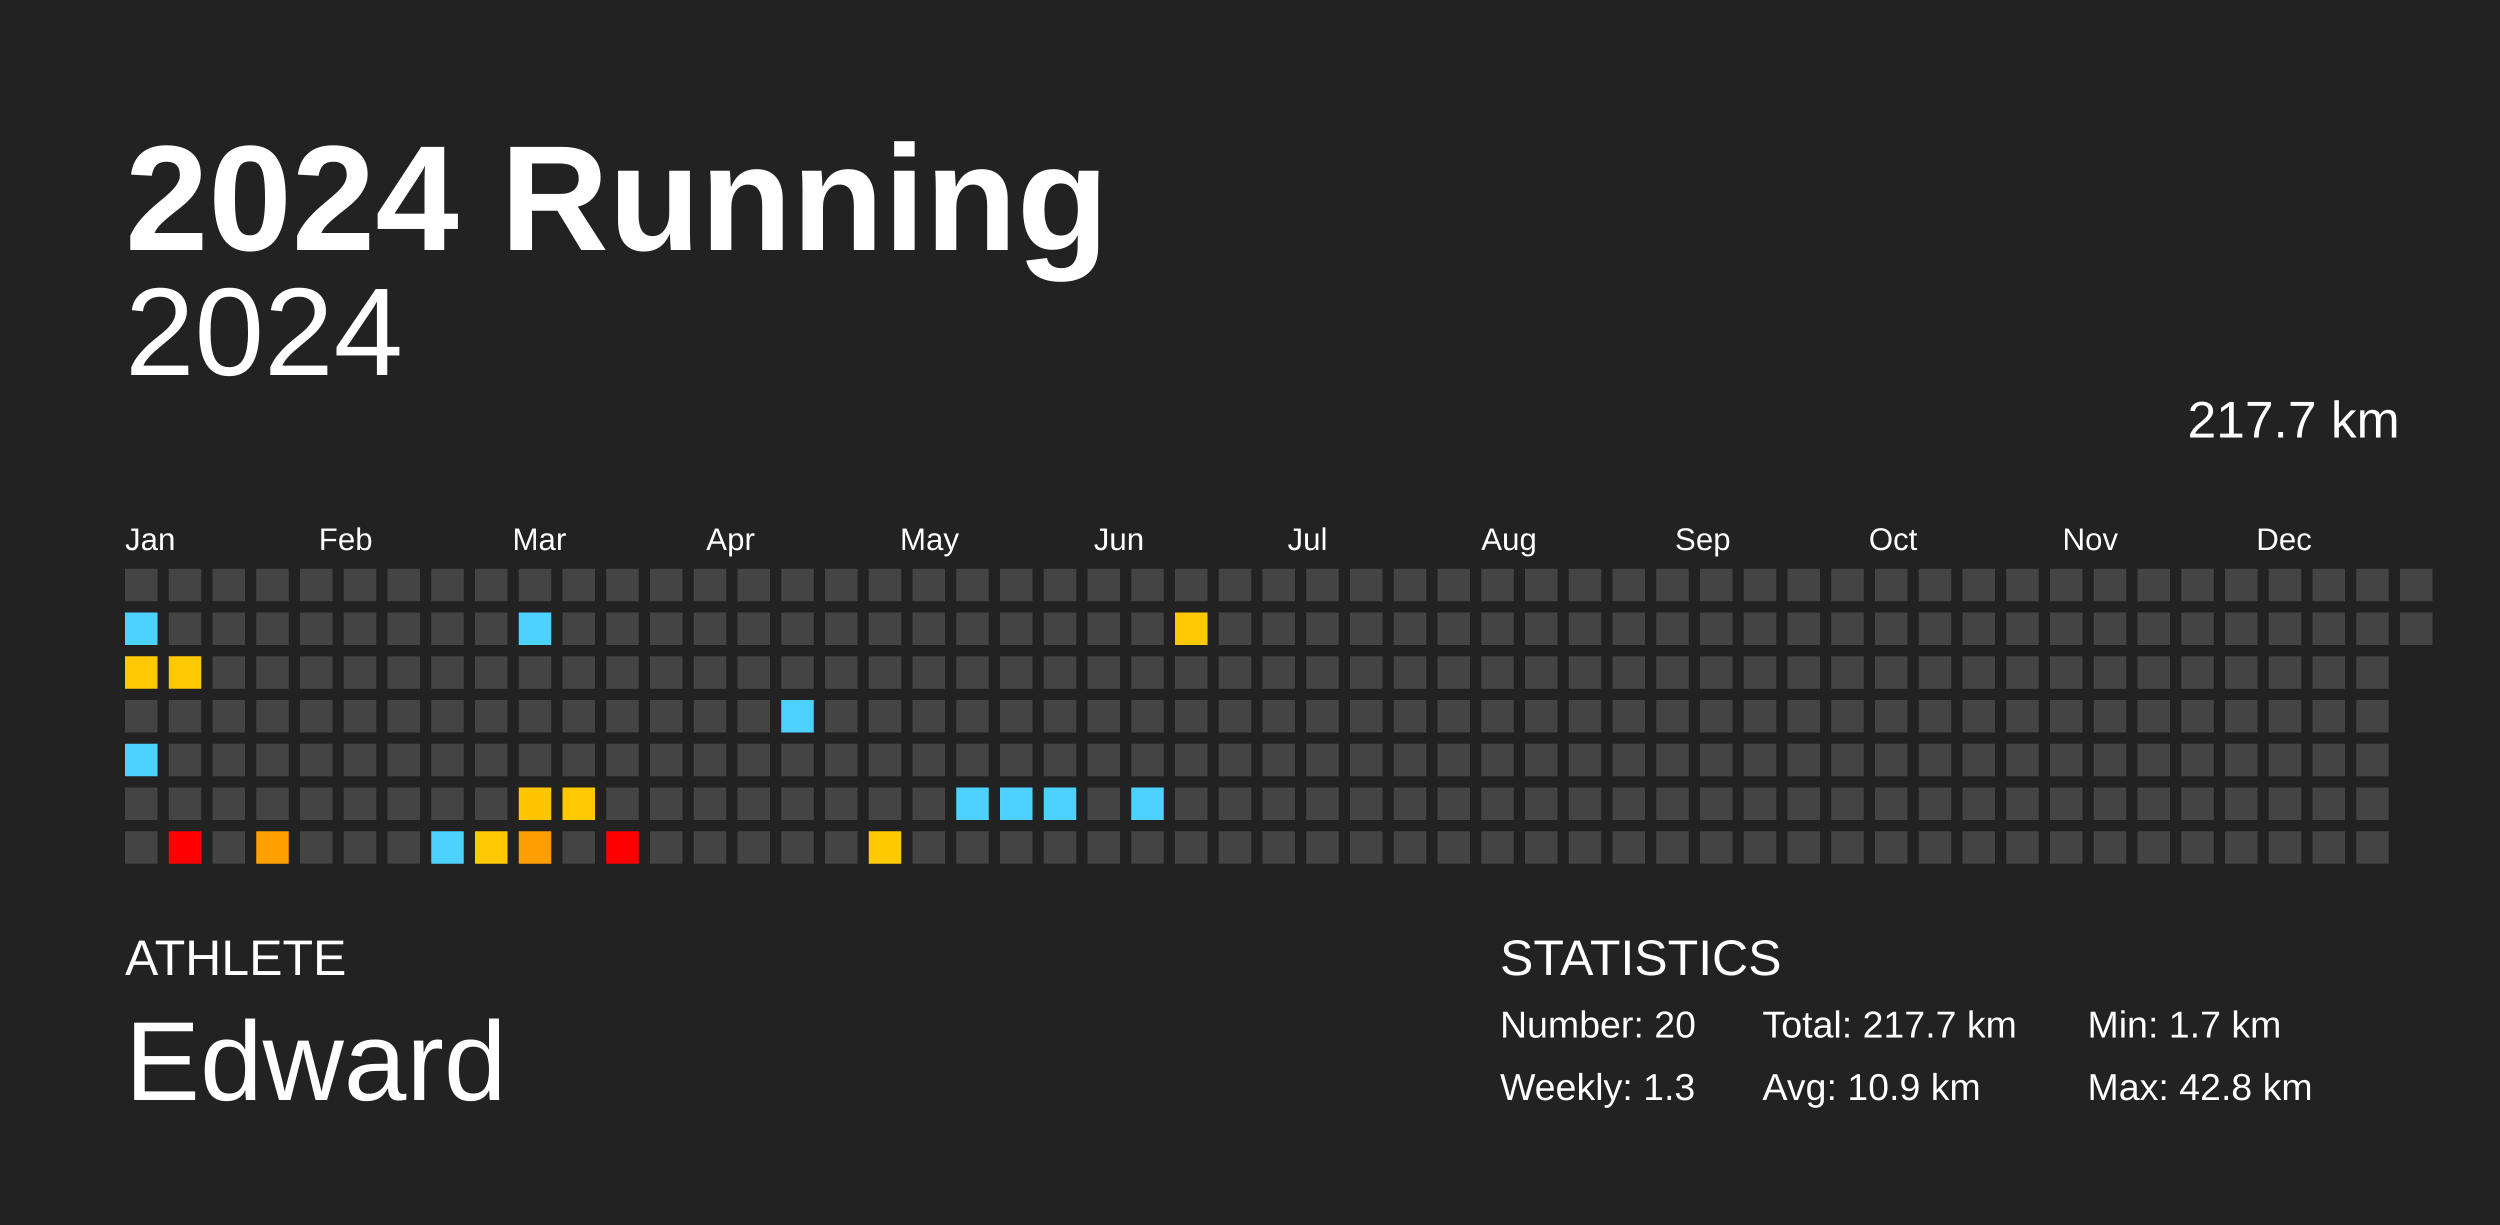
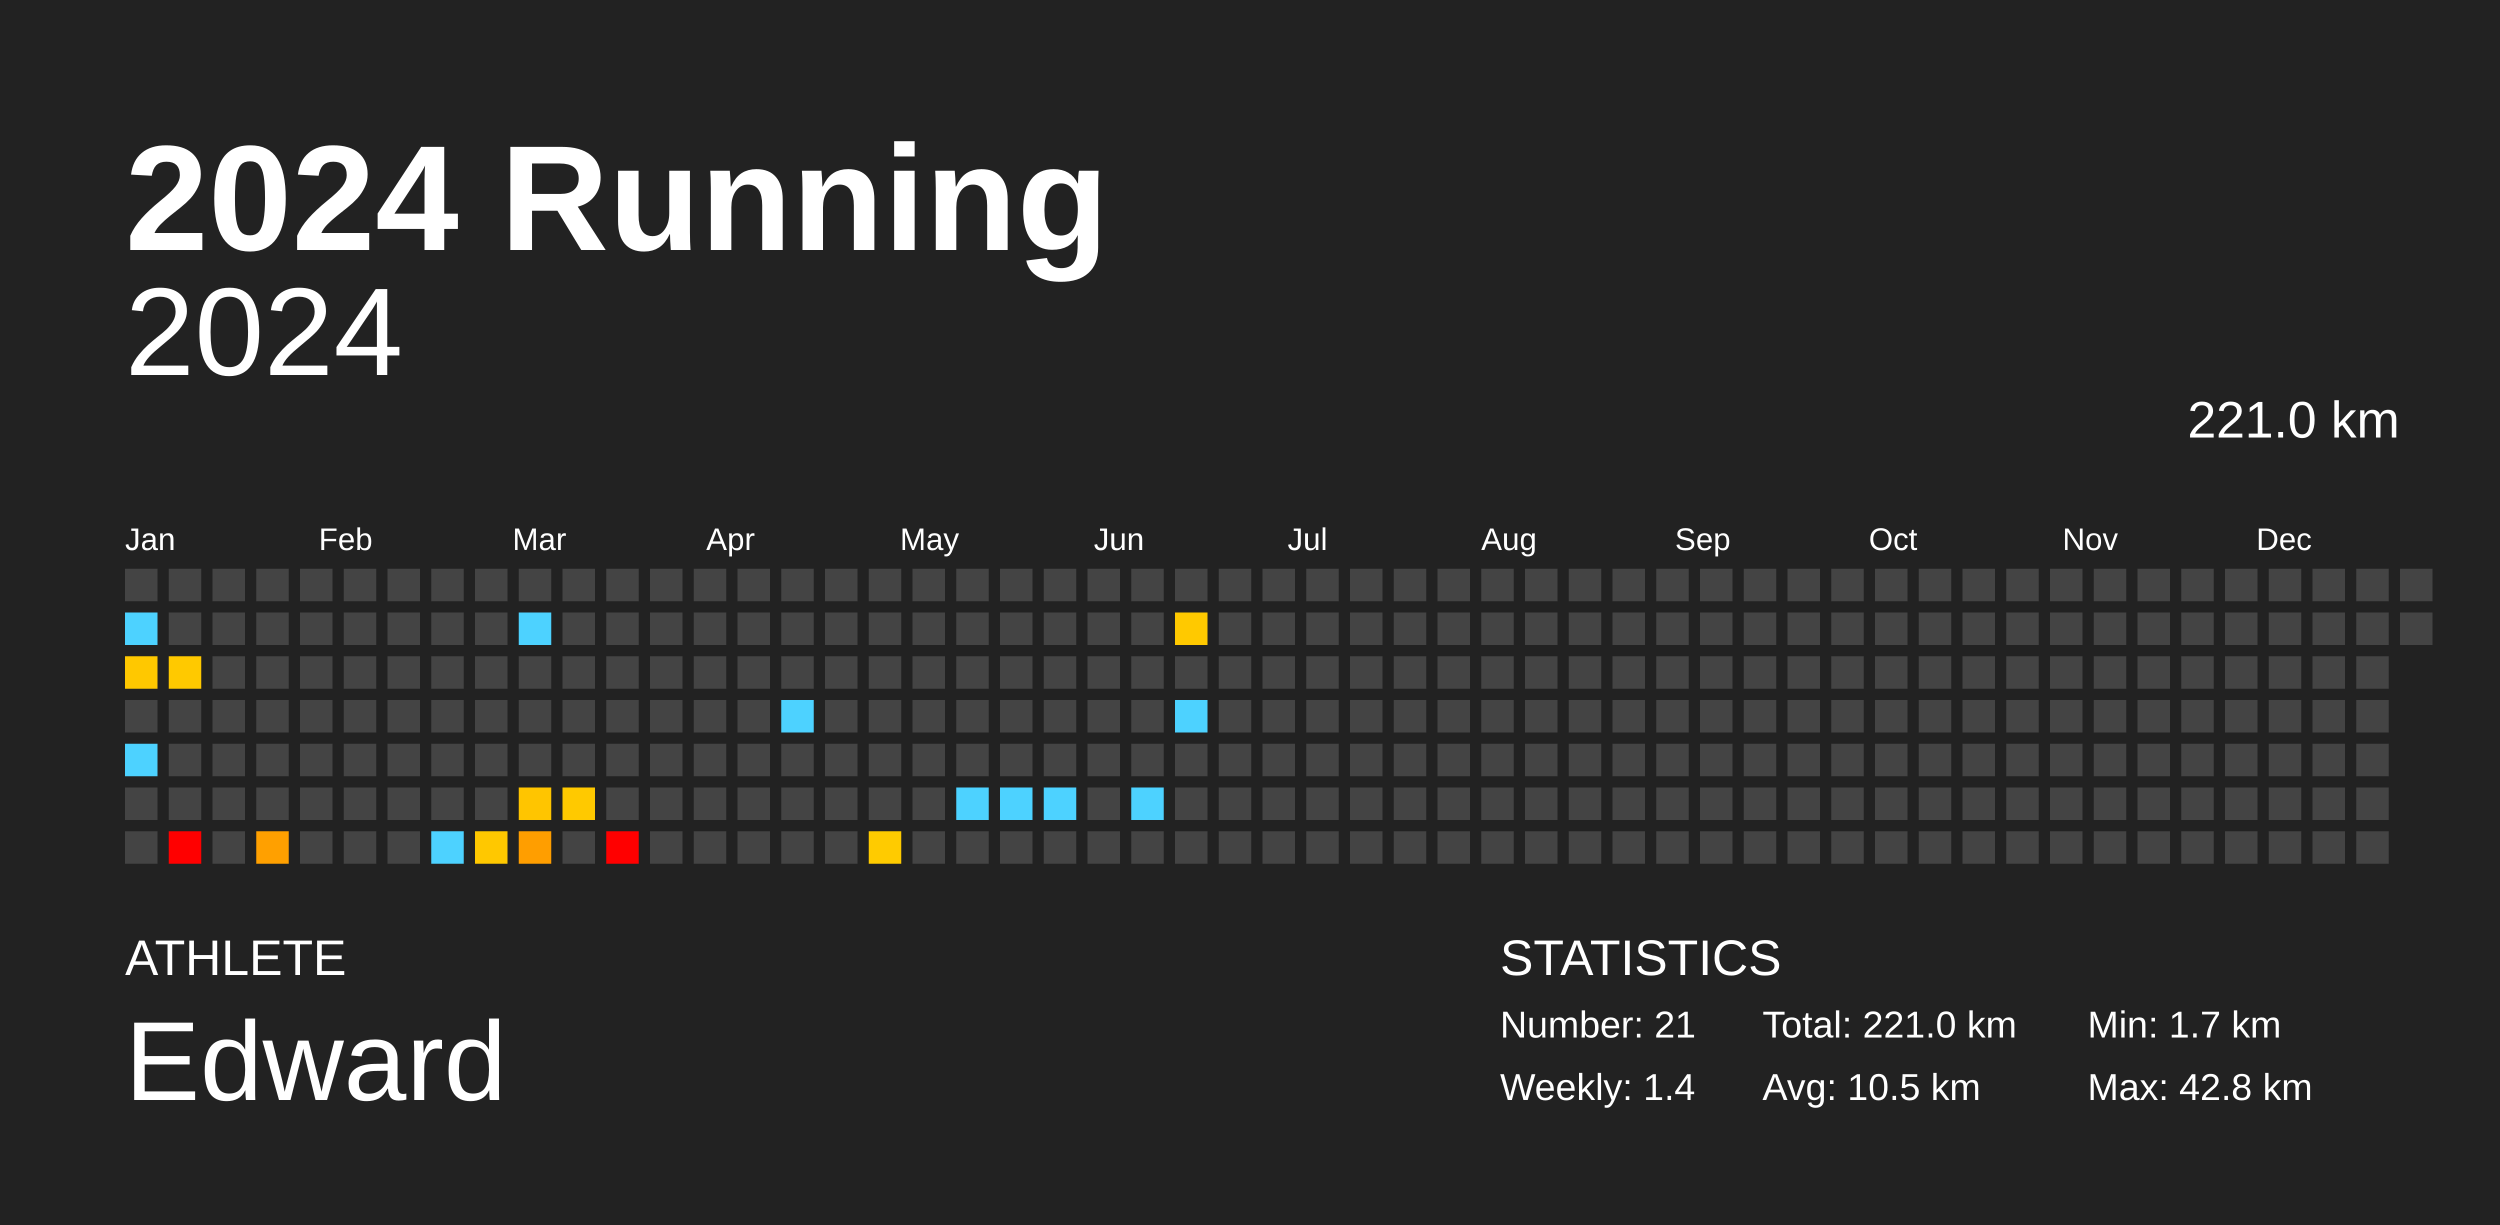
<svg xmlns="http://www.w3.org/2000/svg" baseProfile="full" height="98mm" version="1.1" viewBox="0,0,200,98" width="200mm">
  <defs />
  <rect fill="#222222" height="98" width="200" x="0" y="0" />
  <text fill="#FFFFFF" style="font-size:12px; font-family:Arial; font-weight:bold;" x="10" y="20">2024 Running</text>
  <text fill="#FFFFFF" style="font-size:4px; font-family:Arial" x="10" y="78">ATHLETE</text>
  <text fill="#FFFFFF" style="font-size:9px; font-family:Arial" x="10" y="88">Edward</text>
  <text fill="#FFFFFF" style="font-size:4px; font-family:Arial" x="120" y="78">STATISTICS</text>
-   <text fill="#FFFFFF" style="font-size:3px; font-family:Arial" x="120" y="83">Number: 20</text>
-   <text fill="#FFFFFF" style="font-size:3px; font-family:Arial" x="120" y="88">Weekly: 1.3</text>
-   <text fill="#FFFFFF" style="font-size:3px; font-family:Arial" x="141" y="83">Total: 217.7 km</text>
-   <text fill="#FFFFFF" style="font-size:3px; font-family:Arial" x="141" y="88">Avg: 10.9 km</text>
+   <text fill="#FFFFFF" style="font-size:3px; font-family:Arial" x="120" y="83">Number: 21</text>
+   <text fill="#FFFFFF" style="font-size:3px; font-family:Arial" x="120" y="88">Weekly: 1.4</text>
+   <text fill="#FFFFFF" style="font-size:3px; font-family:Arial" x="141" y="83">Total: 221.0 km</text>
+   <text fill="#FFFFFF" style="font-size:3px; font-family:Arial" x="141" y="88">Avg: 10.5 km</text>
  <text fill="#FFFFFF" style="font-size:3px; font-family:Arial" x="167" y="83">Min: 1.7 km</text>
  <text fill="#FFFFFF" style="font-size:3px; font-family:Arial" x="167" y="88">Max: 42.8 km</text>
  <text alignment-baseline="hanging" fill="#FFFFFF" style="font-size:10.0px; font-family:Arial;" x="10" y="30">2024</text>
-   <text alignment-baseline="hanging" fill="#FFFFFF" style="font-size:4.125px; font-family:Arial;" x="175" y="35">217.7 km</text>
+   <text alignment-baseline="hanging" fill="#FFFFFF" style="font-size:4.125px; font-family:Arial;" x="175" y="35">221.0 km</text>
  <text fill="#FFFFFF" style="font-size:2.5px; font-family:Arial" x="10.0" y="44">Jan</text>
  <text fill="#FFFFFF" style="font-size:2.5px; font-family:Arial" x="25.5" y="44">Feb</text>
  <text fill="#FFFFFF" style="font-size:2.5px; font-family:Arial" x="41.0" y="44">Mar</text>
  <text fill="#FFFFFF" style="font-size:2.5px; font-family:Arial" x="56.5" y="44">Apr</text>
  <text fill="#FFFFFF" style="font-size:2.5px; font-family:Arial" x="72.0" y="44">May</text>
  <text fill="#FFFFFF" style="font-size:2.5px; font-family:Arial" x="87.5" y="44">Jun</text>
  <text fill="#FFFFFF" style="font-size:2.5px; font-family:Arial" x="103.0" y="44">Jul</text>
  <text fill="#FFFFFF" style="font-size:2.5px; font-family:Arial" x="118.5" y="44">Aug</text>
  <text fill="#FFFFFF" style="font-size:2.5px; font-family:Arial" x="134.0" y="44">Sep</text>
  <text fill="#FFFFFF" style="font-size:2.5px; font-family:Arial" x="149.5" y="44">Oct</text>
  <text fill="#FFFFFF" style="font-size:2.5px; font-family:Arial" x="165.0" y="44">Nov</text>
  <text fill="#FFFFFF" style="font-size:2.5px; font-family:Arial" x="180.5" y="44">Dec</text>
  <rect fill="#444444" height="2.6" width="2.6" x="10.0" y="45.5" />
  <rect fill="#4dd2ff" height="2.6" width="2.6" x="10.0" y="49.0" />
  <rect fill="#ffc800" height="2.6" width="2.6" x="10.0" y="52.5" />
  <rect fill="#444444" height="2.6" width="2.6" x="10.0" y="56.0" />
  <rect fill="#4dd2ff" height="2.6" width="2.6" x="10.0" y="59.5" />
  <rect fill="#444444" height="2.6" width="2.6" x="10.0" y="63.0" />
  <rect fill="#444444" height="2.6" width="2.6" x="10.0" y="66.5" />
  <rect fill="#444444" height="2.6" width="2.6" x="13.5" y="45.5" />
  <rect fill="#444444" height="2.6" width="2.6" x="13.5" y="49.0" />
  <rect fill="#ffc900" height="2.6" width="2.6" x="13.5" y="52.5" />
  <rect fill="#444444" height="2.6" width="2.6" x="13.5" y="56.0" />
  <rect fill="#444444" height="2.6" width="2.6" x="13.5" y="59.5" />
  <rect fill="#444444" height="2.6" width="2.6" x="13.5" y="63.0" />
  <rect fill="red" height="2.6" width="2.6" x="13.5" y="66.5" />
  <rect fill="#444444" height="2.6" width="2.6" x="17.0" y="45.5" />
  <rect fill="#444444" height="2.6" width="2.6" x="17.0" y="49.0" />
  <rect fill="#444444" height="2.6" width="2.6" x="17.0" y="52.5" />
  <rect fill="#444444" height="2.6" width="2.6" x="17.0" y="56.0" />
  <rect fill="#444444" height="2.6" width="2.6" x="17.0" y="59.5" />
  <rect fill="#444444" height="2.6" width="2.6" x="17.0" y="63.0" />
  <rect fill="#444444" height="2.6" width="2.6" x="17.0" y="66.5" />
  <rect fill="#444444" height="2.6" width="2.6" x="20.5" y="45.5" />
  <rect fill="#444444" height="2.6" width="2.6" x="20.5" y="49.0" />
  <rect fill="#444444" height="2.6" width="2.6" x="20.5" y="52.5" />
  <rect fill="#444444" height="2.6" width="2.6" x="20.5" y="56.0" />
  <rect fill="#444444" height="2.6" width="2.6" x="20.5" y="59.5" />
  <rect fill="#444444" height="2.6" width="2.6" x="20.5" y="63.0" />
  <rect fill="#ffa000" height="2.6" width="2.6" x="20.5" y="66.5" />
  <rect fill="#444444" height="2.6" width="2.6" x="24.0" y="45.5" />
  <rect fill="#444444" height="2.6" width="2.6" x="24.0" y="49.0" />
  <rect fill="#444444" height="2.6" width="2.6" x="24.0" y="52.5" />
  <rect fill="#444444" height="2.6" width="2.6" x="24.0" y="56.0" />
  <rect fill="#444444" height="2.6" width="2.6" x="24.0" y="59.5" />
  <rect fill="#444444" height="2.6" width="2.6" x="24.0" y="63.0" />
  <rect fill="#444444" height="2.6" width="2.6" x="24.0" y="66.5" />
  <rect fill="#444444" height="2.6" width="2.6" x="27.5" y="45.5" />
  <rect fill="#444444" height="2.6" width="2.6" x="27.5" y="49.0" />
  <rect fill="#444444" height="2.6" width="2.6" x="27.5" y="52.5" />
  <rect fill="#444444" height="2.6" width="2.6" x="27.5" y="56.0" />
  <rect fill="#444444" height="2.6" width="2.6" x="27.5" y="59.5" />
  <rect fill="#444444" height="2.6" width="2.6" x="27.5" y="63.0" />
  <rect fill="#444444" height="2.6" width="2.6" x="27.5" y="66.5" />
  <rect fill="#444444" height="2.6" width="2.6" x="31.0" y="45.5" />
  <rect fill="#444444" height="2.6" width="2.6" x="31.0" y="49.0" />
  <rect fill="#444444" height="2.6" width="2.6" x="31.0" y="52.5" />
  <rect fill="#444444" height="2.6" width="2.6" x="31.0" y="56.0" />
  <rect fill="#444444" height="2.6" width="2.6" x="31.0" y="59.5" />
  <rect fill="#444444" height="2.6" width="2.6" x="31.0" y="63.0" />
  <rect fill="#444444" height="2.6" width="2.6" x="31.0" y="66.5" />
  <rect fill="#444444" height="2.6" width="2.6" x="34.5" y="45.5" />
  <rect fill="#444444" height="2.6" width="2.6" x="34.5" y="49.0" />
  <rect fill="#444444" height="2.6" width="2.6" x="34.5" y="52.5" />
  <rect fill="#444444" height="2.6" width="2.6" x="34.5" y="56.0" />
  <rect fill="#444444" height="2.6" width="2.6" x="34.5" y="59.5" />
  <rect fill="#444444" height="2.6" width="2.6" x="34.5" y="63.0" />
  <rect fill="#4dd2ff" height="2.6" width="2.6" x="34.5" y="66.5" />
  <rect fill="#444444" height="2.6" width="2.6" x="38.0" y="45.5" />
  <rect fill="#444444" height="2.6" width="2.6" x="38.0" y="49.0" />
  <rect fill="#444444" height="2.6" width="2.6" x="38.0" y="52.5" />
  <rect fill="#444444" height="2.6" width="2.6" x="38.0" y="56.0" />
  <rect fill="#444444" height="2.6" width="2.6" x="38.0" y="59.5" />
  <rect fill="#444444" height="2.6" width="2.6" x="38.0" y="63.0" />
  <rect fill="#ffc800" height="2.6" width="2.6" x="38.0" y="66.5" />
  <rect fill="#444444" height="2.6" width="2.6" x="41.5" y="45.5" />
  <rect fill="#4dd2ff" height="2.6" width="2.6" x="41.5" y="49.0" />
  <rect fill="#444444" height="2.6" width="2.6" x="41.5" y="52.5" />
  <rect fill="#444444" height="2.6" width="2.6" x="41.5" y="56.0" />
  <rect fill="#444444" height="2.6" width="2.6" x="41.5" y="59.5" />
  <rect fill="#ffc500" height="2.6" width="2.6" x="41.5" y="63.0" />
  <rect fill="#ff9e00" height="2.6" width="2.6" x="41.5" y="66.5" />
  <rect fill="#444444" height="2.6" width="2.6" x="45.0" y="45.5" />
  <rect fill="#444444" height="2.6" width="2.6" x="45.0" y="49.0" />
  <rect fill="#444444" height="2.6" width="2.6" x="45.0" y="52.5" />
  <rect fill="#444444" height="2.6" width="2.6" x="45.0" y="56.0" />
  <rect fill="#444444" height="2.6" width="2.6" x="45.0" y="59.5" />
  <rect fill="#ffc900" height="2.6" width="2.6" x="45.0" y="63.0" />
  <rect fill="#444444" height="2.6" width="2.6" x="45.0" y="66.5" />
  <rect fill="#444444" height="2.6" width="2.6" x="48.5" y="45.5" />
  <rect fill="#444444" height="2.6" width="2.6" x="48.5" y="49.0" />
  <rect fill="#444444" height="2.6" width="2.6" x="48.5" y="52.5" />
  <rect fill="#444444" height="2.6" width="2.6" x="48.5" y="56.0" />
  <rect fill="#444444" height="2.6" width="2.6" x="48.5" y="59.5" />
  <rect fill="#444444" height="2.6" width="2.6" x="48.5" y="63.0" />
  <rect fill="red" height="2.6" width="2.6" x="48.5" y="66.5" />
  <rect fill="#444444" height="2.6" width="2.6" x="52.0" y="45.5" />
  <rect fill="#444444" height="2.6" width="2.6" x="52.0" y="49.0" />
  <rect fill="#444444" height="2.6" width="2.6" x="52.0" y="52.5" />
  <rect fill="#444444" height="2.6" width="2.6" x="52.0" y="56.0" />
  <rect fill="#444444" height="2.6" width="2.6" x="52.0" y="59.5" />
  <rect fill="#444444" height="2.6" width="2.6" x="52.0" y="63.0" />
  <rect fill="#444444" height="2.6" width="2.6" x="52.0" y="66.5" />
  <rect fill="#444444" height="2.6" width="2.6" x="55.5" y="45.5" />
  <rect fill="#444444" height="2.6" width="2.6" x="55.5" y="49.0" />
  <rect fill="#444444" height="2.6" width="2.6" x="55.5" y="52.5" />
  <rect fill="#444444" height="2.6" width="2.6" x="55.5" y="56.0" />
  <rect fill="#444444" height="2.6" width="2.6" x="55.5" y="59.5" />
  <rect fill="#444444" height="2.6" width="2.6" x="55.5" y="63.0" />
  <rect fill="#444444" height="2.6" width="2.6" x="55.5" y="66.5" />
  <rect fill="#444444" height="2.6" width="2.6" x="59.0" y="45.5" />
  <rect fill="#444444" height="2.6" width="2.6" x="59.0" y="49.0" />
  <rect fill="#444444" height="2.6" width="2.6" x="59.0" y="52.5" />
  <rect fill="#444444" height="2.6" width="2.6" x="59.0" y="56.0" />
  <rect fill="#444444" height="2.6" width="2.6" x="59.0" y="59.5" />
  <rect fill="#444444" height="2.6" width="2.6" x="59.0" y="63.0" />
  <rect fill="#444444" height="2.6" width="2.6" x="59.0" y="66.5" />
  <rect fill="#444444" height="2.6" width="2.6" x="62.5" y="45.5" />
  <rect fill="#444444" height="2.6" width="2.6" x="62.5" y="49.0" />
  <rect fill="#444444" height="2.6" width="2.6" x="62.5" y="52.5" />
  <rect fill="#4dd2ff" height="2.6" width="2.6" x="62.5" y="56.0" />
  <rect fill="#444444" height="2.6" width="2.6" x="62.5" y="59.5" />
  <rect fill="#444444" height="2.6" width="2.6" x="62.5" y="63.0" />
  <rect fill="#444444" height="2.6" width="2.6" x="62.5" y="66.5" />
  <rect fill="#444444" height="2.6" width="2.6" x="66.0" y="45.5" />
  <rect fill="#444444" height="2.6" width="2.6" x="66.0" y="49.0" />
  <rect fill="#444444" height="2.6" width="2.6" x="66.0" y="52.5" />
  <rect fill="#444444" height="2.6" width="2.6" x="66.0" y="56.0" />
  <rect fill="#444444" height="2.6" width="2.6" x="66.0" y="59.5" />
  <rect fill="#444444" height="2.6" width="2.6" x="66.0" y="63.0" />
  <rect fill="#444444" height="2.6" width="2.6" x="66.0" y="66.5" />
  <rect fill="#444444" height="2.6" width="2.6" x="69.5" y="45.5" />
  <rect fill="#444444" height="2.6" width="2.6" x="69.5" y="49.0" />
  <rect fill="#444444" height="2.6" width="2.6" x="69.5" y="52.5" />
  <rect fill="#444444" height="2.6" width="2.6" x="69.5" y="56.0" />
  <rect fill="#444444" height="2.6" width="2.6" x="69.5" y="59.5" />
  <rect fill="#444444" height="2.6" width="2.6" x="69.5" y="63.0" />
  <rect fill="#ffcb00" height="2.6" width="2.6" x="69.5" y="66.5" />
  <rect fill="#444444" height="2.6" width="2.6" x="73.0" y="45.5" />
  <rect fill="#444444" height="2.6" width="2.6" x="73.0" y="49.0" />
  <rect fill="#444444" height="2.6" width="2.6" x="73.0" y="52.5" />
  <rect fill="#444444" height="2.6" width="2.6" x="73.0" y="56.0" />
  <rect fill="#444444" height="2.6" width="2.6" x="73.0" y="59.5" />
  <rect fill="#444444" height="2.6" width="2.6" x="73.0" y="63.0" />
  <rect fill="#444444" height="2.6" width="2.6" x="73.0" y="66.5" />
  <rect fill="#444444" height="2.6" width="2.6" x="76.5" y="45.5" />
  <rect fill="#444444" height="2.6" width="2.6" x="76.5" y="49.0" />
  <rect fill="#444444" height="2.6" width="2.6" x="76.5" y="52.5" />
  <rect fill="#444444" height="2.6" width="2.6" x="76.5" y="56.0" />
  <rect fill="#444444" height="2.6" width="2.6" x="76.5" y="59.5" />
  <rect fill="#4dd2ff" height="2.6" width="2.6" x="76.5" y="63.0" />
  <rect fill="#444444" height="2.6" width="2.6" x="76.5" y="66.5" />
  <rect fill="#444444" height="2.6" width="2.6" x="80.0" y="45.5" />
  <rect fill="#444444" height="2.6" width="2.6" x="80.0" y="49.0" />
  <rect fill="#444444" height="2.6" width="2.6" x="80.0" y="52.5" />
  <rect fill="#444444" height="2.6" width="2.6" x="80.0" y="56.0" />
  <rect fill="#444444" height="2.6" width="2.6" x="80.0" y="59.5" />
  <rect fill="#4dd2ff" height="2.6" width="2.6" x="80.0" y="63.0" />
  <rect fill="#444444" height="2.6" width="2.6" x="80.0" y="66.5" />
  <rect fill="#444444" height="2.6" width="2.6" x="83.5" y="45.5" />
  <rect fill="#444444" height="2.6" width="2.6" x="83.5" y="49.0" />
  <rect fill="#444444" height="2.6" width="2.6" x="83.5" y="52.5" />
  <rect fill="#444444" height="2.6" width="2.6" x="83.5" y="56.0" />
  <rect fill="#444444" height="2.6" width="2.6" x="83.5" y="59.5" />
  <rect fill="#4dd2ff" height="2.6" width="2.6" x="83.5" y="63.0" />
  <rect fill="#444444" height="2.6" width="2.6" x="83.5" y="66.5" />
  <rect fill="#444444" height="2.6" width="2.6" x="87.0" y="45.5" />
  <rect fill="#444444" height="2.6" width="2.6" x="87.0" y="49.0" />
  <rect fill="#444444" height="2.6" width="2.6" x="87.0" y="52.5" />
  <rect fill="#444444" height="2.6" width="2.6" x="87.0" y="56.0" />
  <rect fill="#444444" height="2.6" width="2.6" x="87.0" y="59.5" />
  <rect fill="#444444" height="2.6" width="2.6" x="87.0" y="63.0" />
  <rect fill="#444444" height="2.6" width="2.6" x="87.0" y="66.5" />
  <rect fill="#444444" height="2.6" width="2.6" x="90.5" y="45.5" />
  <rect fill="#444444" height="2.6" width="2.6" x="90.5" y="49.0" />
  <rect fill="#444444" height="2.6" width="2.6" x="90.5" y="52.5" />
  <rect fill="#444444" height="2.6" width="2.6" x="90.5" y="56.0" />
  <rect fill="#444444" height="2.6" width="2.6" x="90.5" y="59.5" />
  <rect fill="#4dd2ff" height="2.6" width="2.6" x="90.5" y="63.0" />
  <rect fill="#444444" height="2.6" width="2.6" x="90.5" y="66.5" />
  <rect fill="#444444" height="2.6" width="2.6" x="94.0" y="45.5" />
  <rect fill="#ffc900" height="2.6" width="2.6" x="94.0" y="49.0" />
  <rect fill="#444444" height="2.6" width="2.6" x="94.0" y="52.5" />
-   <rect fill="#444444" height="2.6" width="2.6" x="94.0" y="56.0" />
+   <rect fill="#4dd2ff" height="2.6" width="2.6" x="94.0" y="56.0" />
  <rect fill="#444444" height="2.6" width="2.6" x="94.0" y="59.5" />
  <rect fill="#444444" height="2.6" width="2.6" x="94.0" y="63.0" />
  <rect fill="#444444" height="2.6" width="2.6" x="94.0" y="66.5" />
  <rect fill="#444444" height="2.6" width="2.6" x="97.5" y="45.5" />
  <rect fill="#444444" height="2.6" width="2.6" x="97.5" y="49.0" />
  <rect fill="#444444" height="2.6" width="2.6" x="97.5" y="52.5" />
  <rect fill="#444444" height="2.6" width="2.6" x="97.5" y="56.0" />
  <rect fill="#444444" height="2.6" width="2.6" x="97.5" y="59.5" />
  <rect fill="#444444" height="2.6" width="2.6" x="97.5" y="63.0" />
  <rect fill="#444444" height="2.6" width="2.6" x="97.5" y="66.5" />
  <rect fill="#444444" height="2.6" width="2.6" x="101.0" y="45.5" />
  <rect fill="#444444" height="2.6" width="2.6" x="101.0" y="49.0" />
  <rect fill="#444444" height="2.6" width="2.6" x="101.0" y="52.5" />
  <rect fill="#444444" height="2.6" width="2.6" x="101.0" y="56.0" />
  <rect fill="#444444" height="2.6" width="2.6" x="101.0" y="59.5" />
  <rect fill="#444444" height="2.6" width="2.6" x="101.0" y="63.0" />
  <rect fill="#444444" height="2.6" width="2.6" x="101.0" y="66.5" />
  <rect fill="#444444" height="2.6" width="2.6" x="104.5" y="45.5" />
  <rect fill="#444444" height="2.6" width="2.6" x="104.5" y="49.0" />
  <rect fill="#444444" height="2.6" width="2.6" x="104.5" y="52.5" />
  <rect fill="#444444" height="2.6" width="2.6" x="104.5" y="56.0" />
  <rect fill="#444444" height="2.6" width="2.6" x="104.5" y="59.5" />
  <rect fill="#444444" height="2.6" width="2.6" x="104.5" y="63.0" />
  <rect fill="#444444" height="2.6" width="2.6" x="104.5" y="66.5" />
  <rect fill="#444444" height="2.6" width="2.6" x="108.0" y="45.5" />
  <rect fill="#444444" height="2.6" width="2.6" x="108.0" y="49.0" />
  <rect fill="#444444" height="2.6" width="2.6" x="108.0" y="52.5" />
  <rect fill="#444444" height="2.6" width="2.6" x="108.0" y="56.0" />
  <rect fill="#444444" height="2.6" width="2.6" x="108.0" y="59.5" />
  <rect fill="#444444" height="2.6" width="2.6" x="108.0" y="63.0" />
  <rect fill="#444444" height="2.6" width="2.6" x="108.0" y="66.5" />
  <rect fill="#444444" height="2.6" width="2.6" x="111.5" y="45.5" />
  <rect fill="#444444" height="2.6" width="2.6" x="111.5" y="49.0" />
  <rect fill="#444444" height="2.6" width="2.6" x="111.5" y="52.5" />
  <rect fill="#444444" height="2.6" width="2.6" x="111.5" y="56.0" />
  <rect fill="#444444" height="2.6" width="2.6" x="111.5" y="59.5" />
  <rect fill="#444444" height="2.6" width="2.6" x="111.5" y="63.0" />
  <rect fill="#444444" height="2.6" width="2.6" x="111.5" y="66.5" />
  <rect fill="#444444" height="2.6" width="2.6" x="115.0" y="45.5" />
  <rect fill="#444444" height="2.6" width="2.6" x="115.0" y="49.0" />
  <rect fill="#444444" height="2.6" width="2.6" x="115.0" y="52.5" />
  <rect fill="#444444" height="2.6" width="2.6" x="115.0" y="56.0" />
  <rect fill="#444444" height="2.6" width="2.6" x="115.0" y="59.5" />
  <rect fill="#444444" height="2.6" width="2.6" x="115.0" y="63.0" />
  <rect fill="#444444" height="2.6" width="2.6" x="115.0" y="66.5" />
  <rect fill="#444444" height="2.6" width="2.6" x="118.5" y="45.5" />
  <rect fill="#444444" height="2.6" width="2.6" x="118.5" y="49.0" />
  <rect fill="#444444" height="2.6" width="2.6" x="118.5" y="52.5" />
  <rect fill="#444444" height="2.6" width="2.6" x="118.5" y="56.0" />
  <rect fill="#444444" height="2.6" width="2.6" x="118.5" y="59.5" />
  <rect fill="#444444" height="2.6" width="2.6" x="118.5" y="63.0" />
  <rect fill="#444444" height="2.6" width="2.6" x="118.5" y="66.5" />
  <rect fill="#444444" height="2.6" width="2.6" x="122.0" y="45.5" />
  <rect fill="#444444" height="2.6" width="2.6" x="122.0" y="49.0" />
  <rect fill="#444444" height="2.6" width="2.6" x="122.0" y="52.5" />
  <rect fill="#444444" height="2.6" width="2.6" x="122.0" y="56.0" />
  <rect fill="#444444" height="2.6" width="2.6" x="122.0" y="59.5" />
  <rect fill="#444444" height="2.6" width="2.6" x="122.0" y="63.0" />
  <rect fill="#444444" height="2.6" width="2.6" x="122.0" y="66.5" />
  <rect fill="#444444" height="2.6" width="2.6" x="125.5" y="45.5" />
  <rect fill="#444444" height="2.6" width="2.6" x="125.5" y="49.0" />
  <rect fill="#444444" height="2.6" width="2.6" x="125.5" y="52.5" />
  <rect fill="#444444" height="2.6" width="2.6" x="125.5" y="56.0" />
  <rect fill="#444444" height="2.6" width="2.6" x="125.5" y="59.5" />
  <rect fill="#444444" height="2.6" width="2.6" x="125.5" y="63.0" />
  <rect fill="#444444" height="2.6" width="2.6" x="125.5" y="66.5" />
  <rect fill="#444444" height="2.6" width="2.6" x="129.0" y="45.5" />
  <rect fill="#444444" height="2.6" width="2.6" x="129.0" y="49.0" />
  <rect fill="#444444" height="2.6" width="2.6" x="129.0" y="52.5" />
  <rect fill="#444444" height="2.6" width="2.6" x="129.0" y="56.0" />
  <rect fill="#444444" height="2.6" width="2.6" x="129.0" y="59.5" />
  <rect fill="#444444" height="2.6" width="2.6" x="129.0" y="63.0" />
  <rect fill="#444444" height="2.6" width="2.6" x="129.0" y="66.5" />
  <rect fill="#444444" height="2.6" width="2.6" x="132.5" y="45.5" />
  <rect fill="#444444" height="2.6" width="2.6" x="132.5" y="49.0" />
  <rect fill="#444444" height="2.6" width="2.6" x="132.5" y="52.5" />
  <rect fill="#444444" height="2.6" width="2.6" x="132.5" y="56.0" />
  <rect fill="#444444" height="2.6" width="2.6" x="132.5" y="59.5" />
  <rect fill="#444444" height="2.6" width="2.6" x="132.5" y="63.0" />
  <rect fill="#444444" height="2.6" width="2.6" x="132.5" y="66.5" />
  <rect fill="#444444" height="2.6" width="2.6" x="136.0" y="45.5" />
  <rect fill="#444444" height="2.6" width="2.6" x="136.0" y="49.0" />
  <rect fill="#444444" height="2.6" width="2.6" x="136.0" y="52.5" />
  <rect fill="#444444" height="2.6" width="2.6" x="136.0" y="56.0" />
  <rect fill="#444444" height="2.6" width="2.6" x="136.0" y="59.5" />
  <rect fill="#444444" height="2.6" width="2.6" x="136.0" y="63.0" />
  <rect fill="#444444" height="2.6" width="2.6" x="136.0" y="66.5" />
  <rect fill="#444444" height="2.6" width="2.6" x="139.5" y="45.5" />
  <rect fill="#444444" height="2.6" width="2.6" x="139.5" y="49.0" />
  <rect fill="#444444" height="2.6" width="2.6" x="139.5" y="52.5" />
  <rect fill="#444444" height="2.6" width="2.6" x="139.5" y="56.0" />
  <rect fill="#444444" height="2.6" width="2.6" x="139.5" y="59.5" />
  <rect fill="#444444" height="2.6" width="2.6" x="139.5" y="63.0" />
  <rect fill="#444444" height="2.6" width="2.6" x="139.5" y="66.5" />
  <rect fill="#444444" height="2.6" width="2.6" x="143.0" y="45.5" />
  <rect fill="#444444" height="2.6" width="2.6" x="143.0" y="49.0" />
  <rect fill="#444444" height="2.6" width="2.6" x="143.0" y="52.5" />
  <rect fill="#444444" height="2.6" width="2.6" x="143.0" y="56.0" />
  <rect fill="#444444" height="2.6" width="2.6" x="143.0" y="59.5" />
  <rect fill="#444444" height="2.6" width="2.6" x="143.0" y="63.0" />
  <rect fill="#444444" height="2.6" width="2.6" x="143.0" y="66.5" />
  <rect fill="#444444" height="2.6" width="2.6" x="146.5" y="45.5" />
  <rect fill="#444444" height="2.6" width="2.6" x="146.5" y="49.0" />
  <rect fill="#444444" height="2.6" width="2.6" x="146.5" y="52.5" />
  <rect fill="#444444" height="2.6" width="2.6" x="146.5" y="56.0" />
  <rect fill="#444444" height="2.6" width="2.6" x="146.5" y="59.5" />
  <rect fill="#444444" height="2.6" width="2.6" x="146.5" y="63.0" />
  <rect fill="#444444" height="2.6" width="2.6" x="146.5" y="66.5" />
  <rect fill="#444444" height="2.6" width="2.6" x="150.0" y="45.5" />
  <rect fill="#444444" height="2.6" width="2.6" x="150.0" y="49.0" />
  <rect fill="#444444" height="2.6" width="2.6" x="150.0" y="52.5" />
  <rect fill="#444444" height="2.6" width="2.6" x="150.0" y="56.0" />
  <rect fill="#444444" height="2.6" width="2.6" x="150.0" y="59.5" />
  <rect fill="#444444" height="2.6" width="2.6" x="150.0" y="63.0" />
  <rect fill="#444444" height="2.6" width="2.6" x="150.0" y="66.5" />
  <rect fill="#444444" height="2.6" width="2.6" x="153.5" y="45.5" />
  <rect fill="#444444" height="2.6" width="2.6" x="153.5" y="49.0" />
  <rect fill="#444444" height="2.6" width="2.6" x="153.5" y="52.5" />
  <rect fill="#444444" height="2.6" width="2.6" x="153.5" y="56.0" />
  <rect fill="#444444" height="2.6" width="2.6" x="153.5" y="59.5" />
  <rect fill="#444444" height="2.6" width="2.6" x="153.5" y="63.0" />
  <rect fill="#444444" height="2.6" width="2.6" x="153.5" y="66.5" />
  <rect fill="#444444" height="2.6" width="2.6" x="157.0" y="45.5" />
  <rect fill="#444444" height="2.6" width="2.6" x="157.0" y="49.0" />
  <rect fill="#444444" height="2.6" width="2.6" x="157.0" y="52.5" />
  <rect fill="#444444" height="2.6" width="2.6" x="157.0" y="56.0" />
  <rect fill="#444444" height="2.6" width="2.6" x="157.0" y="59.5" />
  <rect fill="#444444" height="2.6" width="2.6" x="157.0" y="63.0" />
  <rect fill="#444444" height="2.6" width="2.6" x="157.0" y="66.5" />
  <rect fill="#444444" height="2.6" width="2.6" x="160.5" y="45.5" />
  <rect fill="#444444" height="2.6" width="2.6" x="160.5" y="49.0" />
  <rect fill="#444444" height="2.6" width="2.6" x="160.5" y="52.5" />
  <rect fill="#444444" height="2.6" width="2.6" x="160.5" y="56.0" />
  <rect fill="#444444" height="2.6" width="2.6" x="160.5" y="59.5" />
  <rect fill="#444444" height="2.6" width="2.6" x="160.5" y="63.0" />
  <rect fill="#444444" height="2.6" width="2.6" x="160.5" y="66.5" />
  <rect fill="#444444" height="2.6" width="2.6" x="164.0" y="45.5" />
  <rect fill="#444444" height="2.6" width="2.6" x="164.0" y="49.0" />
  <rect fill="#444444" height="2.6" width="2.6" x="164.0" y="52.5" />
  <rect fill="#444444" height="2.6" width="2.6" x="164.0" y="56.0" />
  <rect fill="#444444" height="2.6" width="2.6" x="164.0" y="59.5" />
  <rect fill="#444444" height="2.6" width="2.6" x="164.0" y="63.0" />
  <rect fill="#444444" height="2.6" width="2.6" x="164.0" y="66.5" />
  <rect fill="#444444" height="2.6" width="2.6" x="167.5" y="45.5" />
  <rect fill="#444444" height="2.6" width="2.6" x="167.5" y="49.0" />
  <rect fill="#444444" height="2.6" width="2.6" x="167.5" y="52.5" />
  <rect fill="#444444" height="2.6" width="2.6" x="167.5" y="56.0" />
  <rect fill="#444444" height="2.6" width="2.6" x="167.5" y="59.5" />
  <rect fill="#444444" height="2.6" width="2.6" x="167.5" y="63.0" />
  <rect fill="#444444" height="2.6" width="2.6" x="167.5" y="66.5" />
  <rect fill="#444444" height="2.6" width="2.6" x="171.0" y="45.5" />
  <rect fill="#444444" height="2.6" width="2.6" x="171.0" y="49.0" />
  <rect fill="#444444" height="2.6" width="2.6" x="171.0" y="52.5" />
  <rect fill="#444444" height="2.6" width="2.6" x="171.0" y="56.0" />
  <rect fill="#444444" height="2.6" width="2.6" x="171.0" y="59.5" />
  <rect fill="#444444" height="2.6" width="2.6" x="171.0" y="63.0" />
  <rect fill="#444444" height="2.6" width="2.6" x="171.0" y="66.5" />
  <rect fill="#444444" height="2.6" width="2.6" x="174.5" y="45.5" />
  <rect fill="#444444" height="2.6" width="2.6" x="174.5" y="49.0" />
  <rect fill="#444444" height="2.6" width="2.6" x="174.5" y="52.5" />
  <rect fill="#444444" height="2.6" width="2.6" x="174.5" y="56.0" />
  <rect fill="#444444" height="2.6" width="2.6" x="174.5" y="59.5" />
  <rect fill="#444444" height="2.6" width="2.6" x="174.5" y="63.0" />
  <rect fill="#444444" height="2.6" width="2.6" x="174.5" y="66.5" />
  <rect fill="#444444" height="2.6" width="2.6" x="178.0" y="45.5" />
  <rect fill="#444444" height="2.6" width="2.6" x="178.0" y="49.0" />
  <rect fill="#444444" height="2.6" width="2.6" x="178.0" y="52.5" />
  <rect fill="#444444" height="2.6" width="2.6" x="178.0" y="56.0" />
  <rect fill="#444444" height="2.6" width="2.6" x="178.0" y="59.5" />
  <rect fill="#444444" height="2.6" width="2.6" x="178.0" y="63.0" />
  <rect fill="#444444" height="2.6" width="2.6" x="178.0" y="66.5" />
  <rect fill="#444444" height="2.6" width="2.6" x="181.5" y="45.5" />
  <rect fill="#444444" height="2.6" width="2.6" x="181.5" y="49.0" />
  <rect fill="#444444" height="2.6" width="2.6" x="181.5" y="52.5" />
  <rect fill="#444444" height="2.6" width="2.6" x="181.5" y="56.0" />
  <rect fill="#444444" height="2.6" width="2.6" x="181.5" y="59.5" />
  <rect fill="#444444" height="2.6" width="2.6" x="181.5" y="63.0" />
  <rect fill="#444444" height="2.6" width="2.6" x="181.5" y="66.5" />
  <rect fill="#444444" height="2.6" width="2.6" x="185.0" y="45.5" />
  <rect fill="#444444" height="2.6" width="2.6" x="185.0" y="49.0" />
  <rect fill="#444444" height="2.6" width="2.6" x="185.0" y="52.5" />
  <rect fill="#444444" height="2.6" width="2.6" x="185.0" y="56.0" />
  <rect fill="#444444" height="2.6" width="2.6" x="185.0" y="59.5" />
  <rect fill="#444444" height="2.6" width="2.6" x="185.0" y="63.0" />
  <rect fill="#444444" height="2.6" width="2.6" x="185.0" y="66.5" />
  <rect fill="#444444" height="2.6" width="2.6" x="188.5" y="45.5" />
  <rect fill="#444444" height="2.6" width="2.6" x="188.5" y="49.0" />
  <rect fill="#444444" height="2.6" width="2.6" x="188.5" y="52.5" />
  <rect fill="#444444" height="2.6" width="2.6" x="188.5" y="56.0" />
  <rect fill="#444444" height="2.6" width="2.6" x="188.5" y="59.5" />
  <rect fill="#444444" height="2.6" width="2.6" x="188.5" y="63.0" />
  <rect fill="#444444" height="2.6" width="2.6" x="188.5" y="66.5" />
  <rect fill="#444444" height="2.6" width="2.6" x="192.0" y="45.5" />
  <rect fill="#444444" height="2.6" width="2.6" x="192.0" y="49.0" />
</svg>
